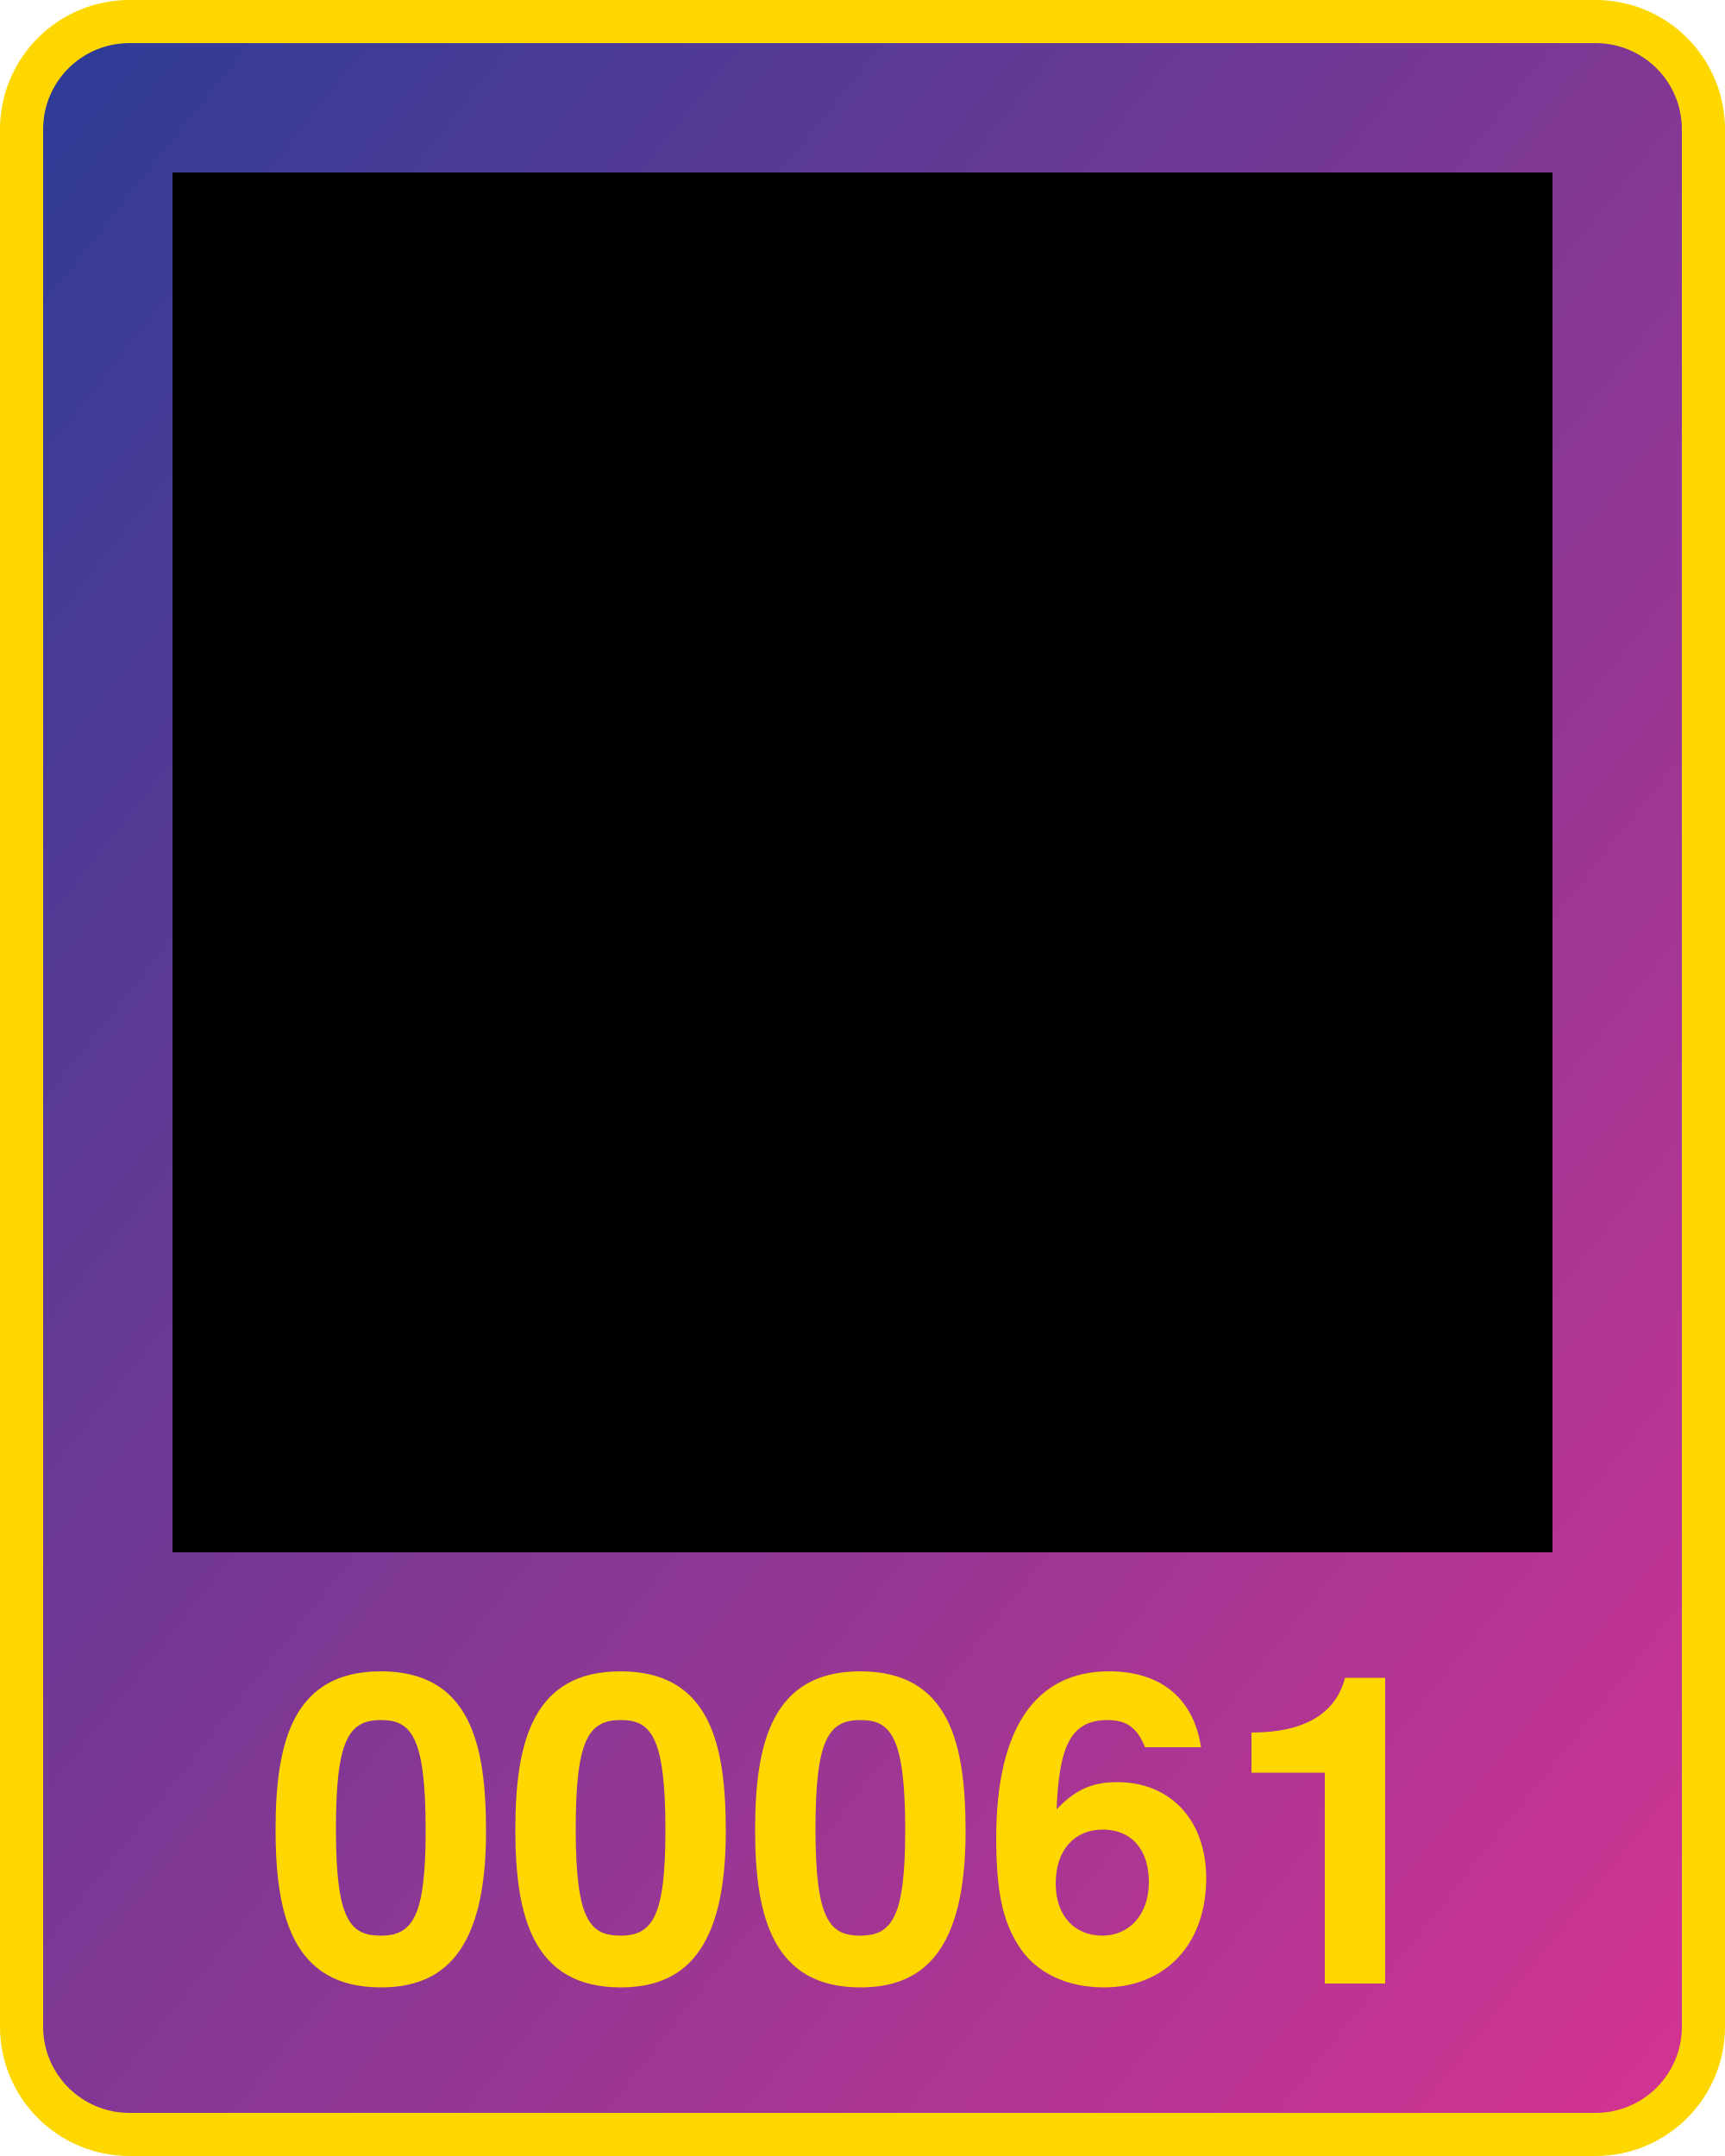
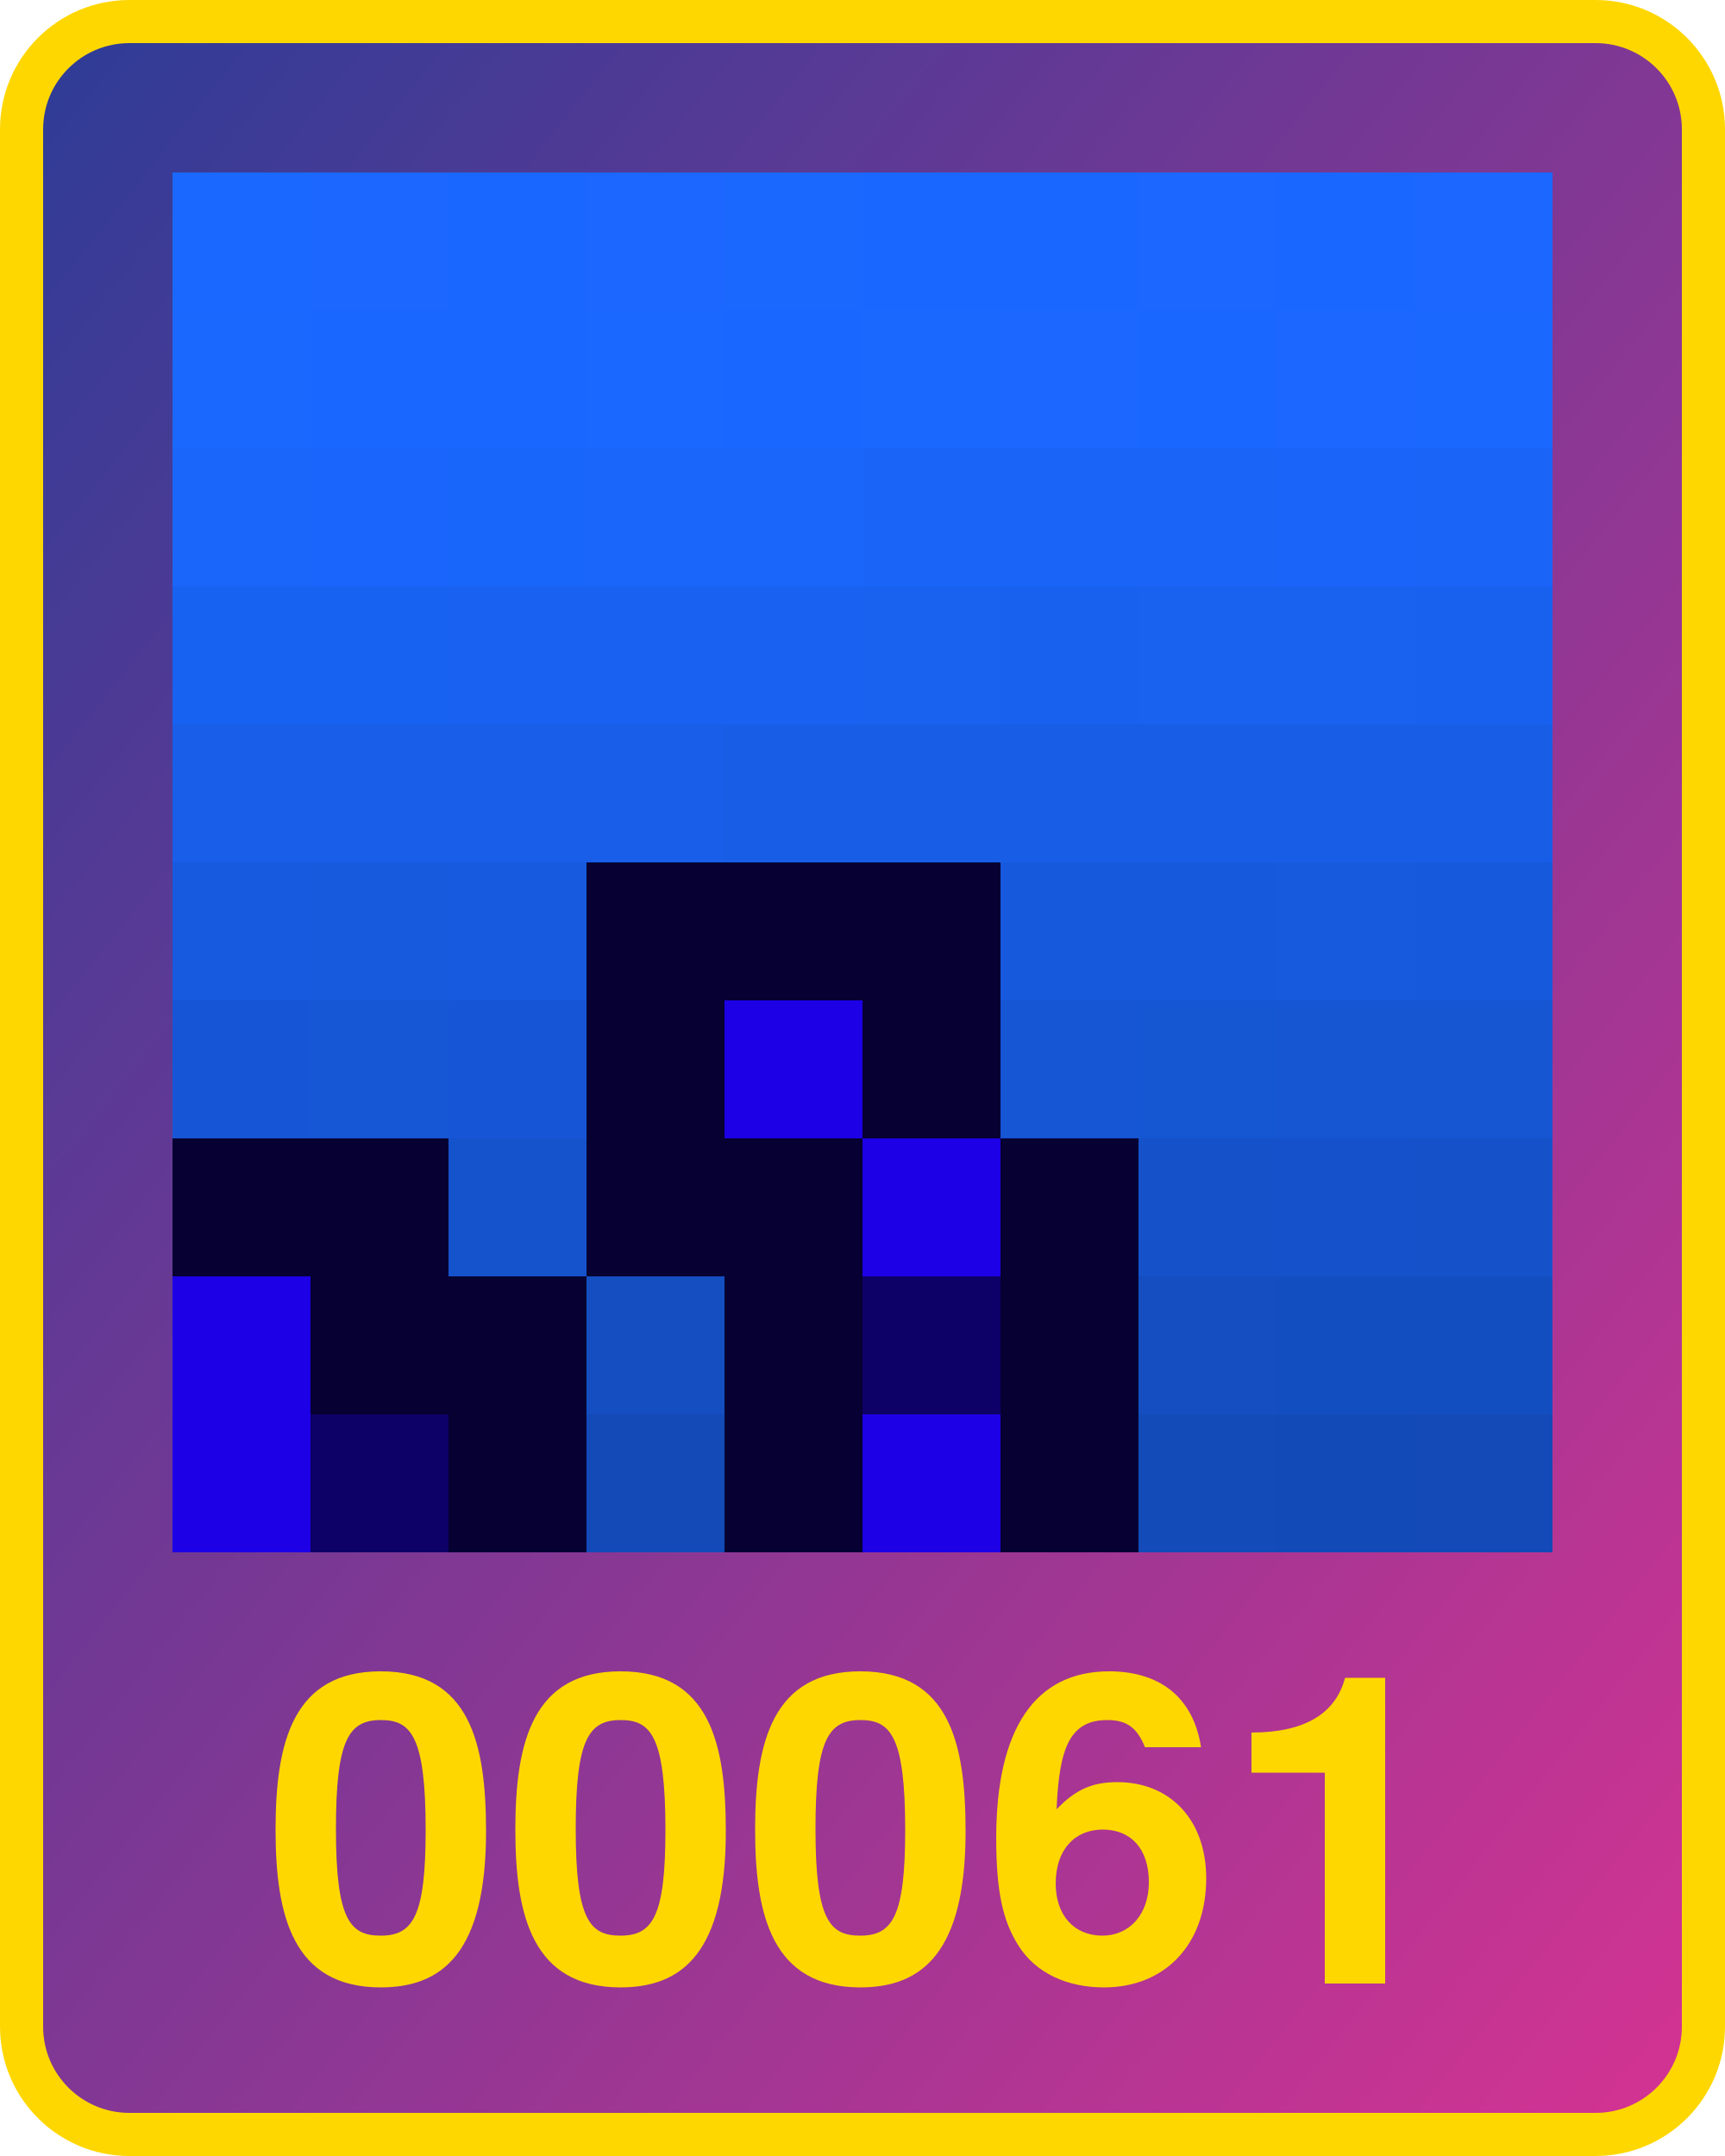
<svg xmlns="http://www.w3.org/2000/svg" width="800" height="1000">
  <defs>
    <linearGradient id="g" x1="0" x2="1" y1="0" y2="1">
      <stop offset="0%" stop-color="#2d3c96" />
      <stop offset="100%" stop-color="#d53392" />
    </linearGradient>
  </defs>
  <rect x="10" y="10" width="780" height="980" fill="url(#g)" rx="50" ry="50" stroke="gold" stroke-width="20" />
  <text x="400" y="920" width="780" text-anchor="middle" style="font:bold 200px 'Helvetica Neue';fill:gold">00061</text>
  <g transform="translate(80 80) scale(64)">
-     <rect x="0" y="0" width="1" height="1" fill="#000000" />
-     <rect x="0" y="1" width="1" height="1" fill="#000100" />
-     <rect x="0" y="2" width="1" height="1" fill="#010000" />
-     <rect x="0" y="3" width="1" height="1" fill="#010001" />
-     <rect x="0" y="4" width="1" height="1" fill="#000001" />
-     <rect x="0" y="5" width="1" height="1" fill="#010000" />
-     <rect x="0" y="6" width="1" height="1" fill="#010001" />
-     <rect x="0" y="7" width="1" height="1" fill="#000000" />
-     <rect x="0" y="8" width="1" height="1" fill="#010101" />
-     <rect x="0" y="9" width="1" height="1" fill="#000100" />
-     <rect x="1" y="0" width="1" height="1" fill="#000000" />
-     <rect x="1" y="1" width="1" height="1" fill="#010000" />
-     <rect x="1" y="2" width="1" height="1" fill="#010100" />
-     <rect x="1" y="3" width="1" height="1" fill="#010100" />
-     <rect x="1" y="4" width="1" height="1" fill="#000000" />
-     <rect x="1" y="5" width="1" height="1" fill="#000001" />
-     <rect x="1" y="6" width="1" height="1" fill="#010100" />
-     <rect x="1" y="7" width="1" height="1" fill="#010101" />
-     <rect x="1" y="8" width="1" height="1" fill="#000101" />
-     <rect x="1" y="9" width="1" height="1" fill="#010000" />
-     <rect x="2" y="0" width="1" height="1" fill="#000000" />
-     <rect x="2" y="1" width="1" height="1" fill="#000101" />
-     <rect x="2" y="2" width="1" height="1" fill="#000001" />
-     <rect x="2" y="3" width="1" height="1" fill="#010000" />
-     <rect x="2" y="4" width="1" height="1" fill="#010101" />
-     <rect x="2" y="5" width="1" height="1" fill="#000101" />
-     <rect x="2" y="6" width="1" height="1" fill="#010001" />
-     <rect x="2" y="7" width="1" height="1" fill="#000101" />
-     <rect x="2" y="8" width="1" height="1" fill="#010100" />
-     <rect x="2" y="9" width="1" height="1" fill="#010100" />
-     <rect x="3" y="0" width="1" height="1" fill="#010100" />
-     <rect x="3" y="1" width="1" height="1" fill="#010001" />
-     <rect x="3" y="2" width="1" height="1" fill="#000101" />
-     <rect x="3" y="3" width="1" height="1" fill="#010000" />
-     <rect x="3" y="4" width="1" height="1" fill="#000000" />
-     <rect x="3" y="5" width="1" height="1" fill="#010100" />
-     <rect x="3" y="6" width="1" height="1" fill="#000000" />
-     <rect x="3" y="7" width="1" height="1" fill="#000001" />
-     <rect x="3" y="8" width="1" height="1" fill="#000100" />
-     <rect x="3" y="9" width="1" height="1" fill="#010000" />
-     <rect x="4" y="0" width="1" height="1" fill="#010001" />
-     <rect x="4" y="1" width="1" height="1" fill="#000100" />
-     <rect x="4" y="2" width="1" height="1" fill="#010000" />
-     <rect x="4" y="3" width="1" height="1" fill="#000000" />
-     <rect x="4" y="4" width="1" height="1" fill="#010001" />
-     <rect x="4" y="5" width="1" height="1" fill="#010000" />
-     <rect x="4" y="6" width="1" height="1" fill="#000100" />
-     <rect x="4" y="7" width="1" height="1" fill="#000001" />
-     <rect x="4" y="8" width="1" height="1" fill="#010101" />
-     <rect x="4" y="9" width="1" height="1" fill="#010100" />
-     <rect x="5" y="0" width="1" height="1" fill="#000001" />
-     <rect x="5" y="1" width="1" height="1" fill="#010001" />
-     <rect x="5" y="2" width="1" height="1" fill="#010000" />
-     <rect x="5" y="3" width="1" height="1" fill="#010001" />
-     <rect x="5" y="4" width="1" height="1" fill="#000101" />
-     <rect x="5" y="5" width="1" height="1" fill="#000101" />
-     <rect x="5" y="6" width="1" height="1" fill="#000001" />
-     <rect x="5" y="7" width="1" height="1" fill="#010000" />
-     <rect x="5" y="8" width="1" height="1" fill="#000001" />
-     <rect x="5" y="9" width="1" height="1" fill="#000000" />
-     <rect x="6" y="0" width="1" height="1" fill="#010000" />
-     <rect x="6" y="1" width="1" height="1" fill="#000100" />
-     <rect x="6" y="2" width="1" height="1" fill="#000101" />
-     <rect x="6" y="3" width="1" height="1" fill="#010000" />
-     <rect x="6" y="4" width="1" height="1" fill="#010000" />
-     <rect x="6" y="5" width="1" height="1" fill="#010001" />
-     <rect x="6" y="6" width="1" height="1" fill="#000101" />
-     <rect x="6" y="7" width="1" height="1" fill="#000001" />
-     <rect x="6" y="8" width="1" height="1" fill="#000000" />
-     <rect x="6" y="9" width="1" height="1" fill="#000001" />
-     <rect x="7" y="0" width="1" height="1" fill="#000001" />
-     <rect x="7" y="1" width="1" height="1" fill="#010101" />
-     <rect x="7" y="2" width="1" height="1" fill="#010100" />
-     <rect x="7" y="3" width="1" height="1" fill="#010000" />
-     <rect x="7" y="4" width="1" height="1" fill="#000000" />
-     <rect x="7" y="5" width="1" height="1" fill="#010100" />
-     <rect x="7" y="6" width="1" height="1" fill="#010001" />
-     <rect x="7" y="7" width="1" height="1" fill="#000101" />
-     <rect x="7" y="8" width="1" height="1" fill="#010000" />
-     <rect x="7" y="9" width="1" height="1" fill="#010100" />
-     <rect x="8" y="0" width="1" height="1" fill="#010001" />
-     <rect x="8" y="1" width="1" height="1" fill="#010100" />
-     <rect x="8" y="2" width="1" height="1" fill="#000000" />
-     <rect x="8" y="3" width="1" height="1" fill="#010101" />
-     <rect x="8" y="4" width="1" height="1" fill="#000100" />
-     <rect x="8" y="5" width="1" height="1" fill="#000100" />
-     <rect x="8" y="6" width="1" height="1" fill="#000100" />
-     <rect x="8" y="7" width="1" height="1" fill="#010001" />
-     <rect x="8" y="8" width="1" height="1" fill="#000100" />
-     <rect x="8" y="9" width="1" height="1" fill="#000101" />
-     <rect x="9" y="0" width="1" height="1" fill="#010000" />
-     <rect x="9" y="1" width="1" height="1" fill="#000001" />
-     <rect x="9" y="2" width="1" height="1" fill="#010100" />
-     <rect x="9" y="3" width="1" height="1" fill="#000001" />
-     <rect x="9" y="4" width="1" height="1" fill="#000000" />
-     <rect x="9" y="5" width="1" height="1" fill="#000000" />
-     <rect x="9" y="6" width="1" height="1" fill="#000100" />
-     <rect x="9" y="7" width="1" height="1" fill="#000000" />
-     <rect x="9" y="8" width="1" height="1" fill="#000101" />
-     <rect x="9" y="9" width="1" height="1" fill="#010000" />
+     <rect x="0" y="0" width="1" height="1" fill="#1a68ff" />
+     <rect x="0" y="1" width="1" height="1" fill="#1b68ff" />
+     <rect x="0" y="2" width="1" height="1" fill="#1a66fa" />
+     <rect x="0" y="3" width="1" height="1" fill="#1862f1" />
+     <rect x="0" y="4" width="1" height="1" fill="#185ee8" />
+     <rect x="0" y="5" width="1" height="1" fill="#175adf" />
+     <rect x="0" y="6" width="1" height="1" fill="#1656d6" />
+     <rect x="0" y="7" width="1" height="1" fill="#060033" />
+     <rect x="0" y="8" width="1" height="1" fill="#1d00e6" />
+     <rect x="0" y="9" width="1" height="1" fill="#1d00e6" />
+     <rect x="1" y="0" width="1" height="1" fill="#1b67ff" />
+     <rect x="1" y="1" width="1" height="1" fill="#1a67ff" />
+     <rect x="1" y="2" width="1" height="1" fill="#1a65fb" />
+     <rect x="1" y="3" width="1" height="1" fill="#1862f1" />
+     <rect x="1" y="4" width="1" height="1" fill="#185ee8" />
+     <rect x="1" y="5" width="1" height="1" fill="#175ade" />
+     <rect x="1" y="6" width="1" height="1" fill="#1657d6" />
+     <rect x="1" y="7" width="1" height="1" fill="#060033" />
+     <rect x="1" y="8" width="1" height="1" fill="#060033" />
+     <rect x="1" y="9" width="1" height="1" fill="#0d0066" />
+     <rect x="2" y="0" width="1" height="1" fill="#1a67ff" />
+     <rect x="2" y="1" width="1" height="1" fill="#1a67ff" />
+     <rect x="2" y="2" width="1" height="1" fill="#1966fb" />
+     <rect x="2" y="3" width="1" height="1" fill="#1961f1" />
+     <rect x="2" y="4" width="1" height="1" fill="#185ee8" />
+     <rect x="2" y="5" width="1" height="1" fill="#175adf" />
+     <rect x="2" y="6" width="1" height="1" fill="#1656d6" />
+     <rect x="2" y="7" width="1" height="1" fill="#1553cc" />
+     <rect x="2" y="8" width="1" height="1" fill="#060033" />
+     <rect x="2" y="9" width="1" height="1" fill="#060033" />
+     <rect x="3" y="0" width="1" height="1" fill="#1b67ff" />
+     <rect x="3" y="1" width="1" height="1" fill="#1a68ff" />
+     <rect x="3" y="2" width="1" height="1" fill="#1a66fa" />
+     <rect x="3" y="3" width="1" height="1" fill="#1961f1" />
+     <rect x="3" y="4" width="1" height="1" fill="#185ee8" />
+     <rect x="3" y="5" width="1" height="1" fill="#060033" />
+     <rect x="3" y="6" width="1" height="1" fill="#060033" />
+     <rect x="3" y="7" width="1" height="1" fill="#060033" />
+     <rect x="3" y="8" width="1" height="1" fill="#144ec1" />
+     <rect x="3" y="9" width="1" height="1" fill="#134ab8" />
+     <rect x="4" y="0" width="1" height="1" fill="#1b68ff" />
+     <rect x="4" y="1" width="1" height="1" fill="#1a67ff" />
+     <rect x="4" y="2" width="1" height="1" fill="#1a66fb" />
+     <rect x="4" y="3" width="1" height="1" fill="#1962f1" />
+     <rect x="4" y="4" width="1" height="1" fill="#185de6" />
+     <rect x="4" y="5" width="1" height="1" fill="#060033" />
+     <rect x="4" y="6" width="1" height="1" fill="#1d00e6" />
+     <rect x="4" y="7" width="1" height="1" fill="#060033" />
+     <rect x="4" y="8" width="1" height="1" fill="#060033" />
+     <rect x="4" y="9" width="1" height="1" fill="#060033" />
+     <rect x="5" y="0" width="1" height="1" fill="#1a67ff" />
+     <rect x="5" y="1" width="1" height="1" fill="#1b68ff" />
+     <rect x="5" y="2" width="1" height="1" fill="#1a65f8" />
+     <rect x="5" y="3" width="1" height="1" fill="#1961ef" />
+     <rect x="5" y="4" width="1" height="1" fill="#185de6" />
+     <rect x="5" y="5" width="1" height="1" fill="#060033" />
+     <rect x="5" y="6" width="1" height="1" fill="#060033" />
+     <rect x="5" y="7" width="1" height="1" fill="#1d00e6" />
+     <rect x="5" y="8" width="1" height="1" fill="#0d0066" />
+     <rect x="5" y="9" width="1" height="1" fill="#1d00e6" />
+     <rect x="6" y="0" width="1" height="1" fill="#1a67ff" />
+     <rect x="6" y="1" width="1" height="1" fill="#1b67ff" />
+     <rect x="6" y="2" width="1" height="1" fill="#1a65f8" />
+     <rect x="6" y="3" width="1" height="1" fill="#1861ef" />
+     <rect x="6" y="4" width="1" height="1" fill="#175de6" />
+     <rect x="6" y="5" width="1" height="1" fill="#1759dd" />
+     <rect x="6" y="6" width="1" height="1" fill="#1655d3" />
+     <rect x="6" y="7" width="1" height="1" fill="#060033" />
+     <rect x="6" y="8" width="1" height="1" fill="#060033" />
+     <rect x="6" y="9" width="1" height="1" fill="#060033" />
+     <rect x="7" y="0" width="1" height="1" fill="#1b67ff" />
+     <rect x="7" y="1" width="1" height="1" fill="#1a67ff" />
+     <rect x="7" y="2" width="1" height="1" fill="#1a64f8" />
+     <rect x="7" y="3" width="1" height="1" fill="#1961ef" />
+     <rect x="7" y="4" width="1" height="1" fill="#185de5" />
+     <rect x="7" y="5" width="1" height="1" fill="#1759dc" />
+     <rect x="7" y="6" width="1" height="1" fill="#1556d3" />
+     <rect x="7" y="7" width="1" height="1" fill="#1552ca" />
+     <rect x="7" y="8" width="1" height="1" fill="#144ec1" />
+     <rect x="7" y="9" width="1" height="1" fill="#134bb8" />
+     <rect x="8" y="0" width="1" height="1" fill="#1a67ff" />
+     <rect x="8" y="1" width="1" height="1" fill="#1b67ff" />
+     <rect x="8" y="2" width="1" height="1" fill="#1a64f9" />
+     <rect x="8" y="3" width="1" height="1" fill="#1961ef" />
+     <rect x="8" y="4" width="1" height="1" fill="#185de6" />
+     <rect x="8" y="5" width="1" height="1" fill="#175add" />
+     <rect x="8" y="6" width="1" height="1" fill="#1656d3" />
+     <rect x="8" y="7" width="1" height="1" fill="#1551ca" />
+     <rect x="8" y="8" width="1" height="1" fill="#134ec1" />
+     <rect x="8" y="9" width="1" height="1" fill="#124ab8" />
+     <rect x="9" y="0" width="1" height="1" fill="#1b67ff" />
+     <rect x="9" y="1" width="1" height="1" fill="#1b68ff" />
+     <rect x="9" y="2" width="1" height="1" fill="#1a64f8" />
+     <rect x="9" y="3" width="1" height="1" fill="#1861ef" />
+     <rect x="9" y="4" width="1" height="1" fill="#185de6" />
+     <rect x="9" y="5" width="1" height="1" fill="#1659dd" />
+     <rect x="9" y="6" width="1" height="1" fill="#1656d3" />
+     <rect x="9" y="7" width="1" height="1" fill="#1552ca" />
+     <rect x="9" y="8" width="1" height="1" fill="#134ec1" />
+     <rect x="9" y="9" width="1" height="1" fill="#134ab7" />
  </g>
</svg>
